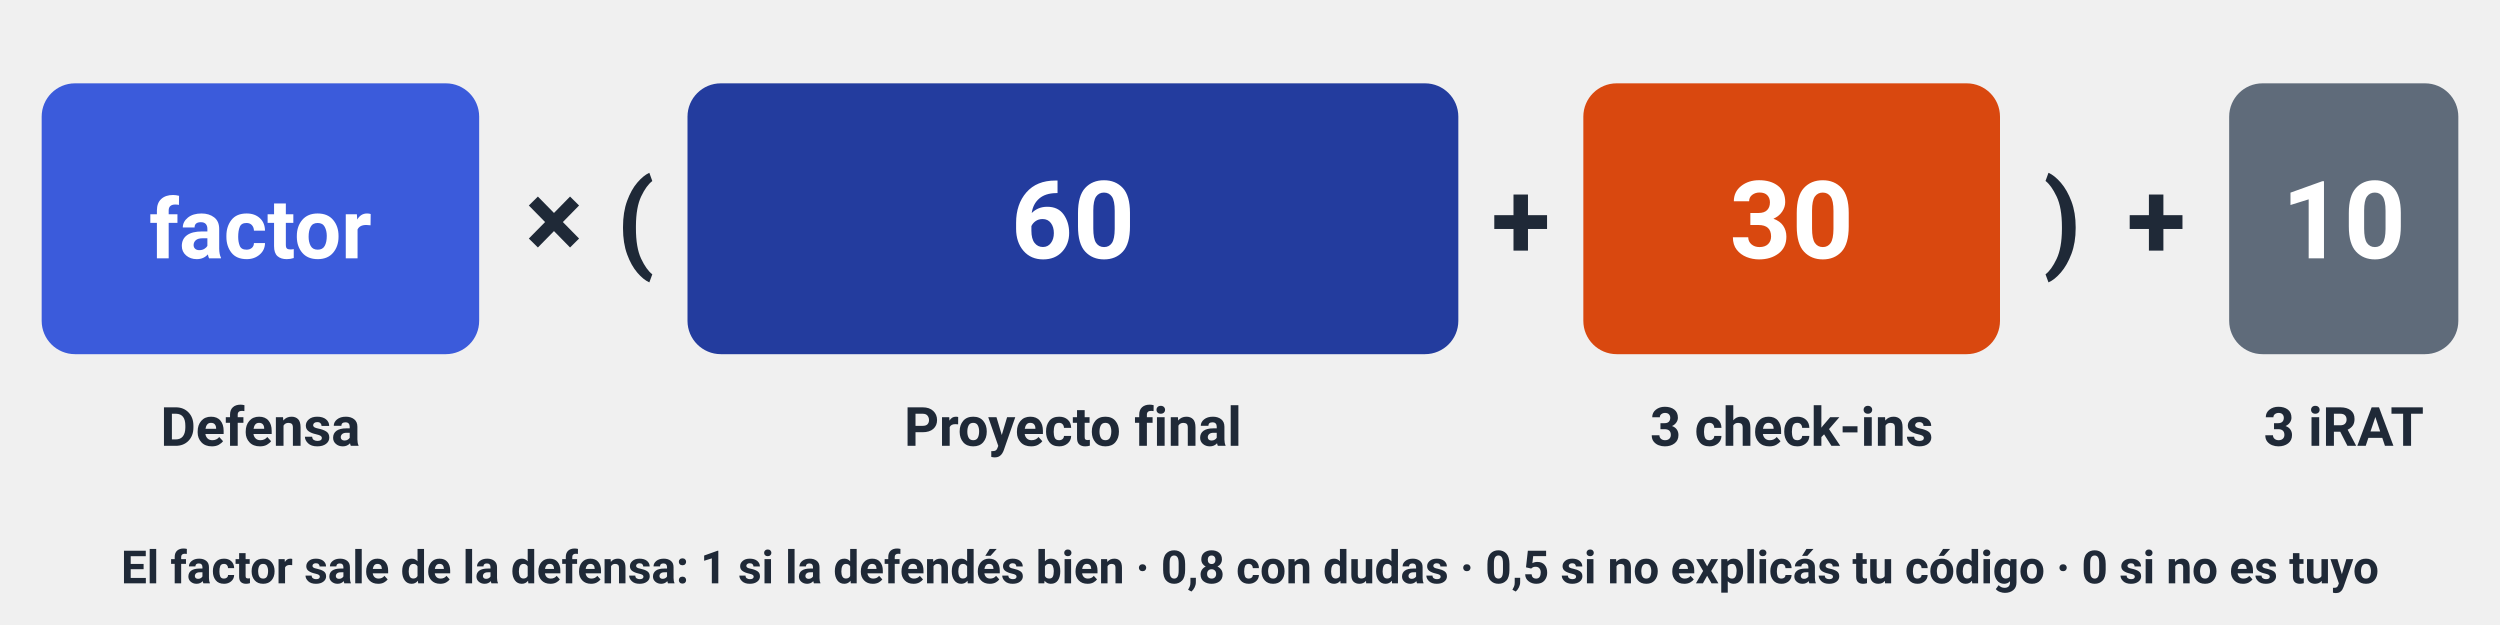
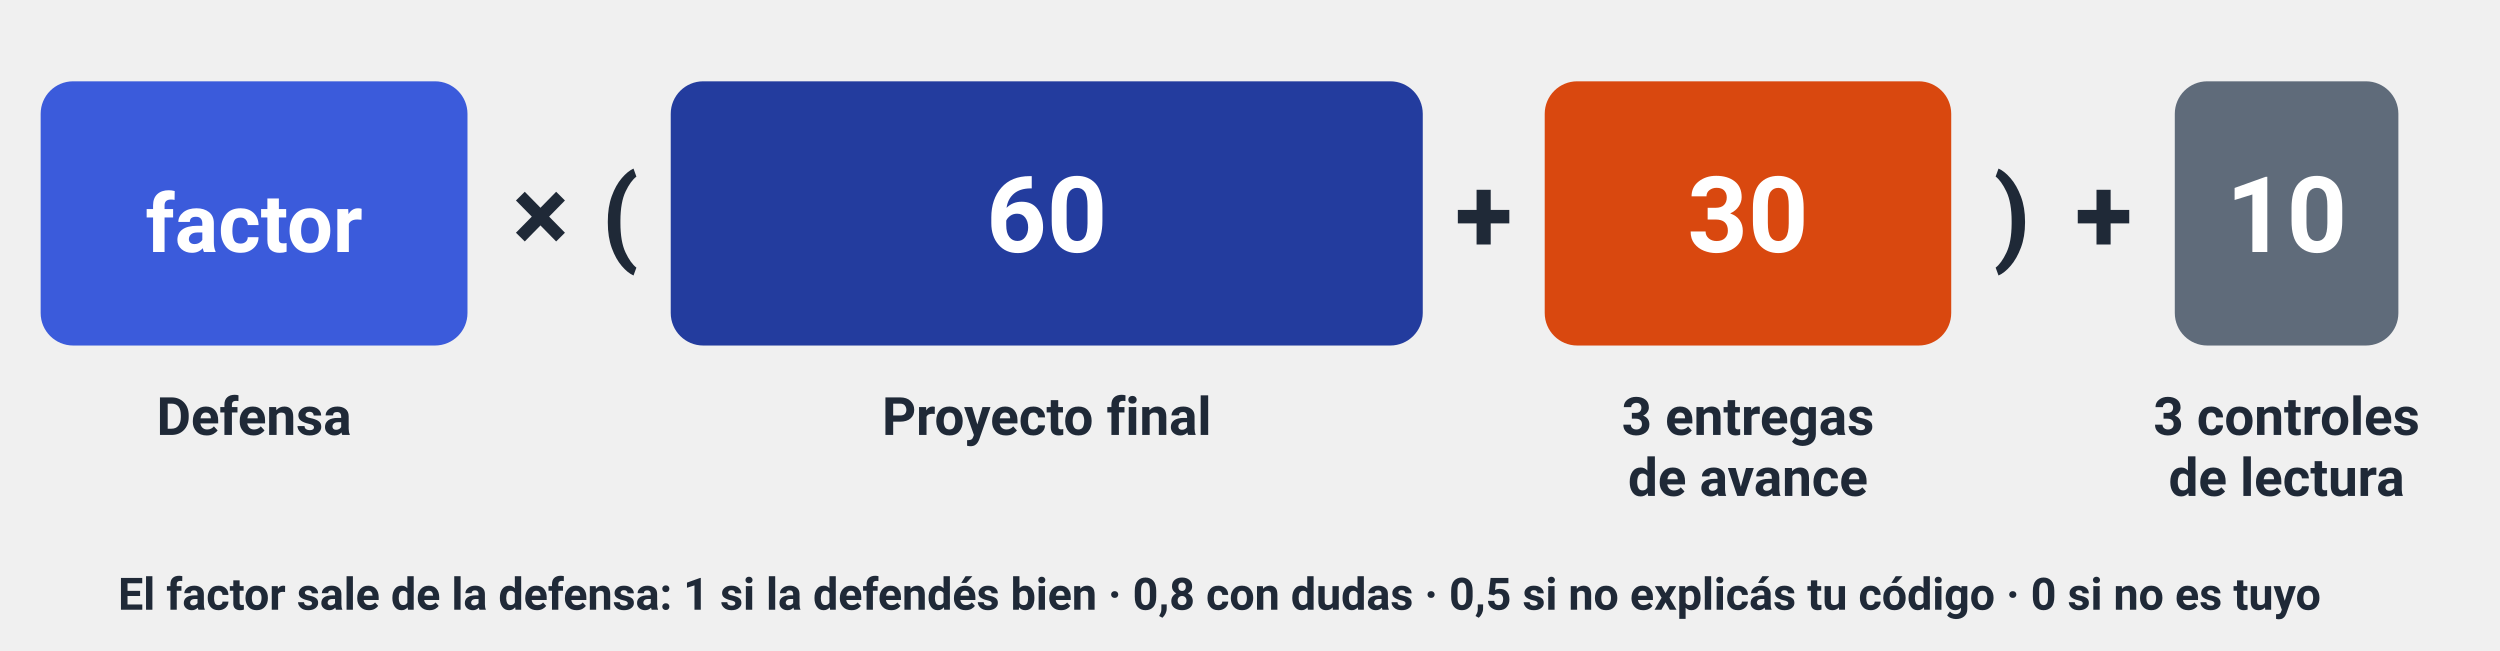
- <svg xmlns="http://www.w3.org/2000/svg" viewBox="0 0 1200 300" width="1200" height="300" role="img">
+ <svg xmlns="http://www.w3.org/2000/svg" viewBox="0 0 1230 320" width="1230" height="320" role="img">
  <rect x="20" y="40" width="210" height="130" rx="16" fill="#3b5bdb" />
  <text x="125.0" y="124" text-anchor="middle" font-family="Segoe UI, Roboto, Arial, sans-serif" font-size="40" font-weight="700" fill="#ffffff">factor</text>
  <text x="125.0" y="214" text-anchor="middle" font-family="Segoe UI, Roboto, Arial, sans-serif" font-size="26" font-weight="700" fill="#1f2937">Defensa</text>
  <rect x="330" y="40" width="370" height="130" rx="16" fill="#233c9e" />
  <text x="515.0" y="124" text-anchor="middle" font-family="Segoe UI, Roboto, Arial, sans-serif" font-size="52" font-weight="700" fill="#ffffff">60</text>
  <text x="515.0" y="214" text-anchor="middle" font-family="Segoe UI, Roboto, Arial, sans-serif" font-size="26" font-weight="700" fill="#1f2937">Proyecto final</text>
  <rect x="760" y="40" width="200" height="130" rx="16" fill="#d9480f" />
  <text x="860.0" y="124" text-anchor="middle" font-family="Segoe UI, Roboto, Arial, sans-serif" font-size="52" font-weight="700" fill="#ffffff">30</text>
-   <text x="860.0" y="214" text-anchor="middle" font-family="Segoe UI, Roboto, Arial, sans-serif" font-size="26" font-weight="700" fill="#1f2937">3 check-ins</text>
+   <text x="860.0" y="214" text-anchor="middle" font-family="Segoe UI, Roboto, Arial, sans-serif" font-size="26" font-weight="700" fill="#1f2937">3 entregas</text>
+   <text x="860.0" y="244" text-anchor="middle" font-family="Segoe UI, Roboto, Arial, sans-serif" font-size="26" font-weight="700" fill="#1f2937">de avance</text>
  <rect x="1070" y="40" width="110" height="130" rx="16" fill="#5f6b7a" />
  <text x="1125.0" y="124" text-anchor="middle" font-family="Segoe UI, Roboto, Arial, sans-serif" font-size="52" font-weight="700" fill="#ffffff">10</text>
-   <text x="1125.0" y="214" text-anchor="middle" font-family="Segoe UI, Roboto, Arial, sans-serif" font-size="26" font-weight="700" fill="#1f2937">3 iRAT</text>
+   <text x="1125.0" y="214" text-anchor="middle" font-family="Segoe UI, Roboto, Arial, sans-serif" font-size="26" font-weight="700" fill="#1f2937">3 controles</text>
+   <text x="1125.0" y="244" text-anchor="middle" font-family="Segoe UI, Roboto, Arial, sans-serif" font-size="26" font-weight="700" fill="#1f2937">de lectura</text>
  <text x="266" y="124" text-anchor="middle" font-family="Segoe UI, Roboto, Arial, sans-serif" font-size="52" font-weight="700" fill="#1f2937">×</text>
  <text x="305" y="124" text-anchor="middle" font-family="Segoe UI, Roboto, Arial, sans-serif" font-size="52" font-weight="700" fill="#1f2937">(</text>
  <text x="730" y="124" text-anchor="middle" font-family="Segoe UI, Roboto, Arial, sans-serif" font-size="52" font-weight="700" fill="#1f2937">+</text>
  <text x="990" y="124" text-anchor="middle" font-family="Segoe UI, Roboto, Arial, sans-serif" font-size="52" font-weight="700" fill="#1f2937">)</text>
  <text x="1035" y="124" text-anchor="middle" font-family="Segoe UI, Roboto, Arial, sans-serif" font-size="52" font-weight="700" fill="#1f2937">+</text>
-   <text x="600" y="280" text-anchor="middle" font-family="Segoe UI, Roboto, Arial, sans-serif" font-size="22" font-weight="600" fill="#1f2937">El factor sale de la defensa: 1 si la defendés bien · 0,8 con dudas · 0,5 si no explicás tu código · 0 si no es tuyo</text>
+   <text x="600" y="300" text-anchor="middle" font-family="Segoe UI, Roboto, Arial, sans-serif" font-size="22" font-weight="600" fill="#1f2937">El factor sale de la defensa: 1 si la defendés bien · 0,8 con dudas · 0,5 si no explicás tu código · 0 si no es tuyo</text>
</svg>
